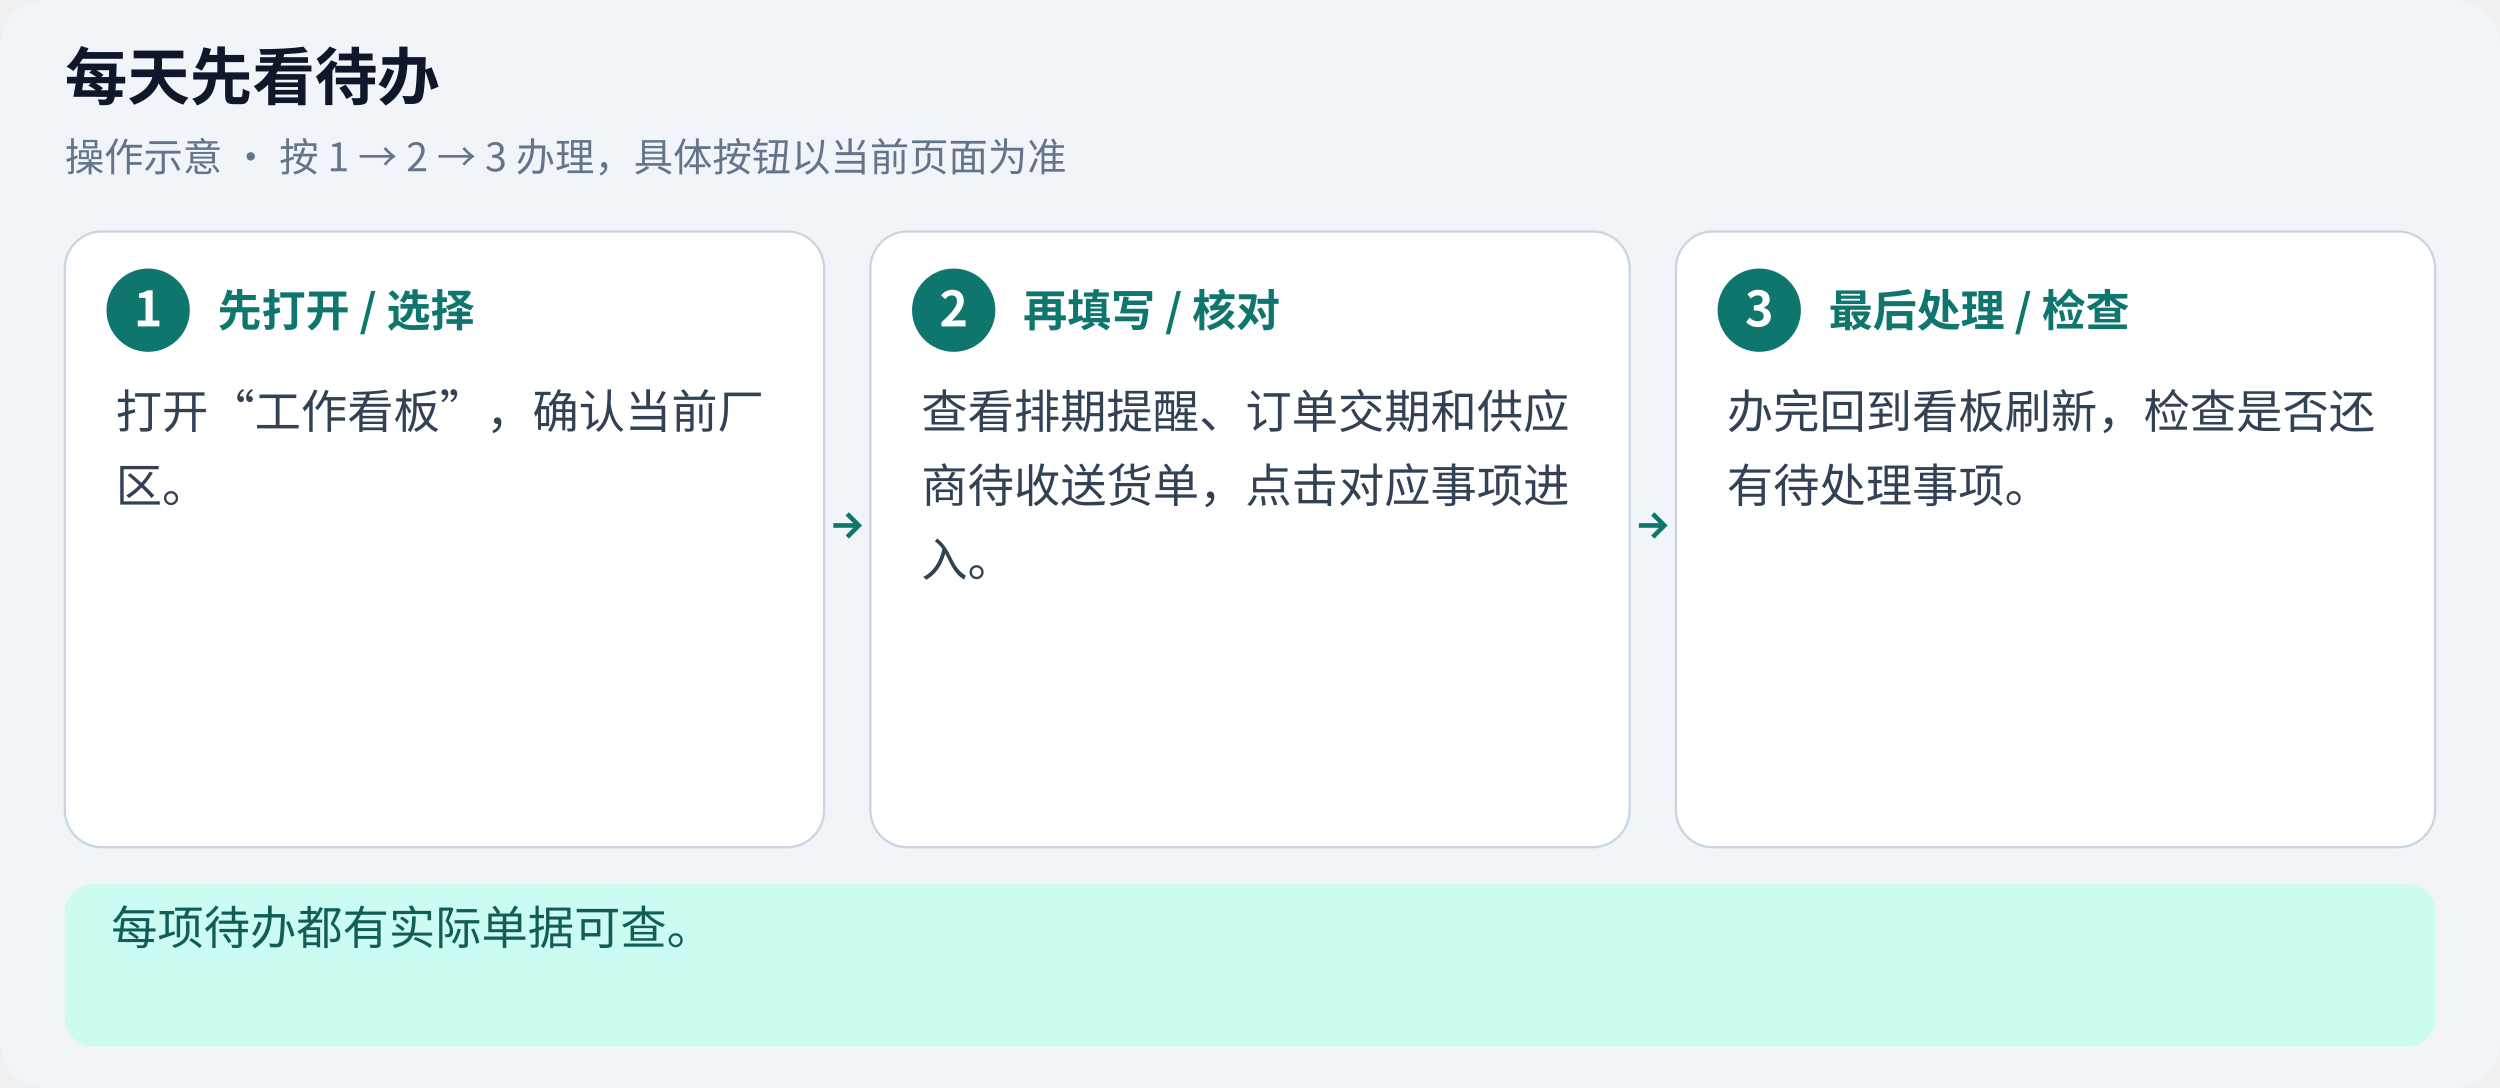
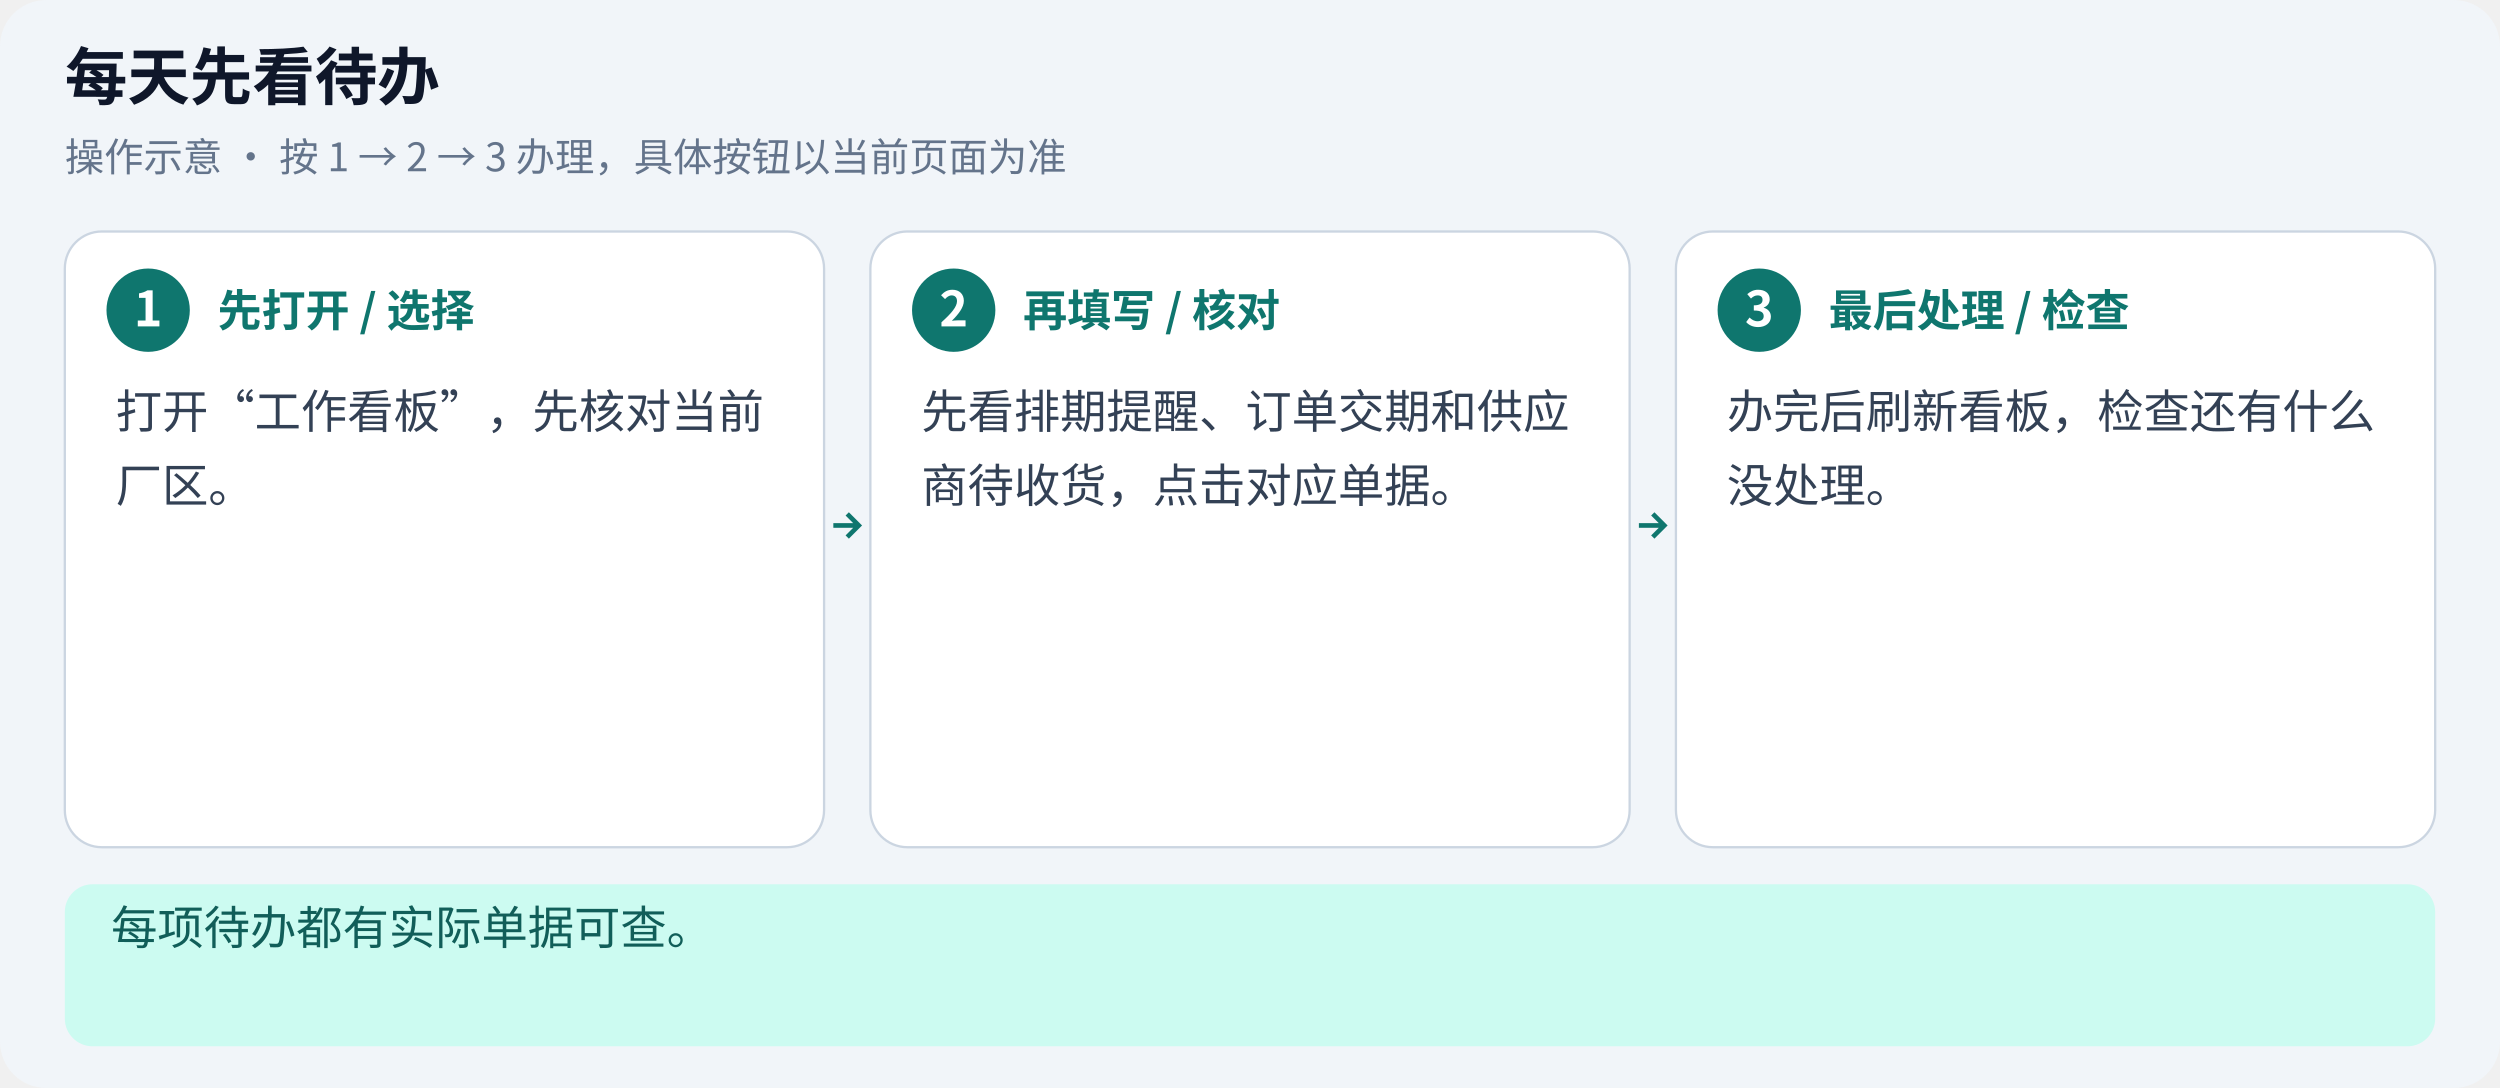
<svg xmlns="http://www.w3.org/2000/svg" width="1080" height="470" viewBox="0 0 1080 470" role="img" aria-labelledby="title desc">
  <rect width="1080" height="470" rx="20" fill="#f1f5f9" />
  <g font-family="Microsoft YaHei, Noto Sans CJK SC, sans-serif">
    <text x="28" y="43" font-size="27" font-weight="700" fill="#0f172a">每天先看待办</text>
    <text x="28" y="74" font-size="17" fill="#64748b">操作示意 · 按 1 → 2 → 3 办理，具体按钮以当前页面为准</text>
    <rect x="28" y="100" width="328" height="266" rx="16" fill="white" stroke="#cbd5e1" />
    <circle cx="64" cy="134" r="18" fill="#0f766e" />
    <text x="64" y="141" text-anchor="middle" fill="white" font-size="21" font-weight="700">1</text>
    <text x="94" y="141" fill="#0f766e" font-size="19" font-weight="700">先打开 / 选择</text>
    <text x="50" y="185" font-size="20" fill="#334155">
-       <tspan x="50" dy="0">打开“工作看板”，确认当前厂</tspan>
-       <tspan x="50" dy="32">区。</tspan>
+       <tspan x="50" dy="0">打开“工作看板”，先核对当前</tspan>
+       <tspan x="50" dy="32">厂区。</tspan>
    </text>
    <path d="M360 227 h10 m-4 -5 5 5 -5 5" stroke="#0f766e" fill="none" stroke-width="2" />
    <rect x="376" y="100" width="328" height="266" rx="16" fill="white" stroke="#cbd5e1" />
    <circle cx="412" cy="134" r="18" fill="#0f766e" />
    <text x="412" y="141" text-anchor="middle" fill="white" font-size="21" font-weight="700">2</text>
    <text x="442" y="141" fill="#0f766e" font-size="19" font-weight="700">再填写 / 核对</text>
    <text x="398" y="185" font-size="20" fill="#334155">
-       <tspan x="398" dy="0">查看排期提醒、订单交期和供应</tspan>
-       <tspan x="398" dy="32">商待收送货单，点击对应事项进</tspan>
-       <tspan x="398" dy="32">入。</tspan>
+       <tspan x="398" dy="0">先看排期提醒、订单交期和供应</tspan>
+       <tspan x="398" dy="32">商待收货，点击对应单据。</tspan>
    </text>
    <path d="M708 227 h10 m-4 -5 5 5 -5 5" stroke="#0f766e" fill="none" stroke-width="2" />
    <rect x="724" y="100" width="328" height="266" rx="16" fill="white" stroke="#cbd5e1" />
    <circle cx="760" cy="134" r="18" fill="#0f766e" />
    <text x="760" y="141" text-anchor="middle" fill="white" font-size="21" font-weight="700">3</text>
    <text x="790" y="141" fill="#0f766e" font-size="19" font-weight="700">最后处理 / 检查</text>
    <text x="746" y="185" font-size="20" fill="#334155">
-       <tspan x="746" dy="0">办完回到看板刷新，检查是否还</tspan>
-       <tspan x="746" dy="32">有待处理事项。</tspan>
+       <tspan x="746" dy="0">办完后刷新看板，检查还有什么</tspan>
+       <tspan x="746" dy="32">没处理。</tspan>
    </text>
    <rect x="28" y="382" width="1024" height="70" rx="12" fill="#ccfbf1" />
    <text x="48" y="408" font-size="20" fill="#115e59">
      <tspan x="48" dy="0">每项待办都有实际单据可查。</tspan>
    </text>
  </g>
</svg>
